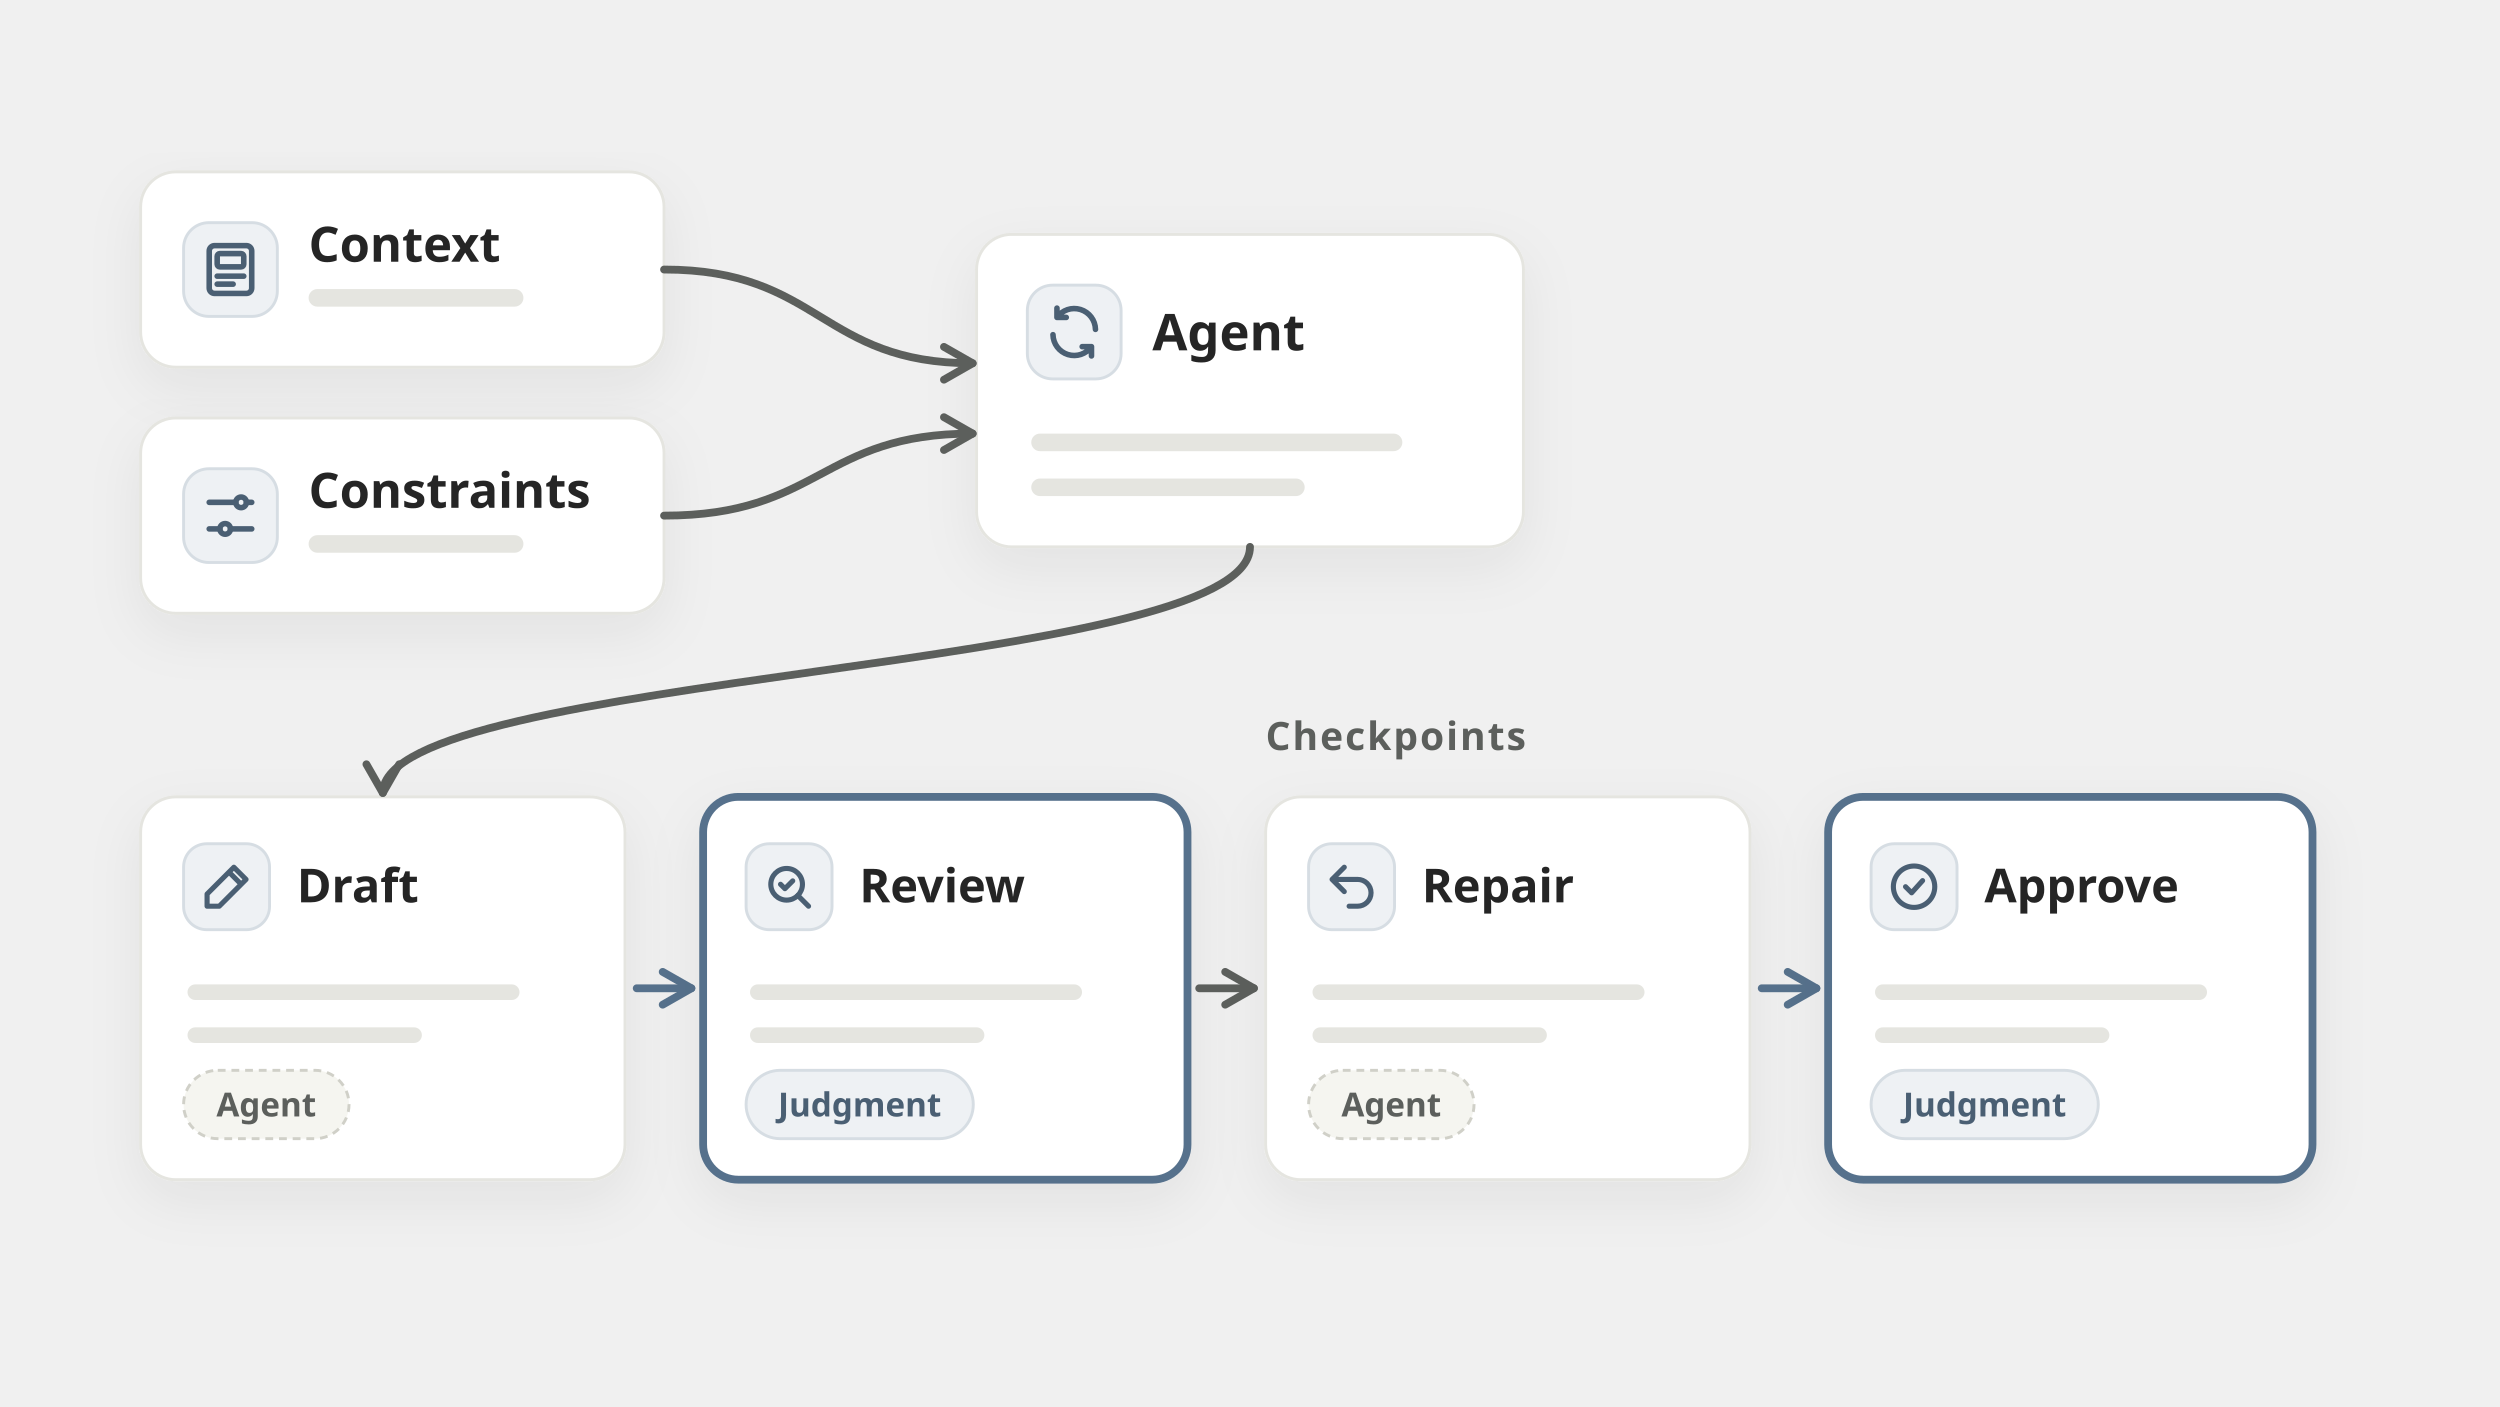
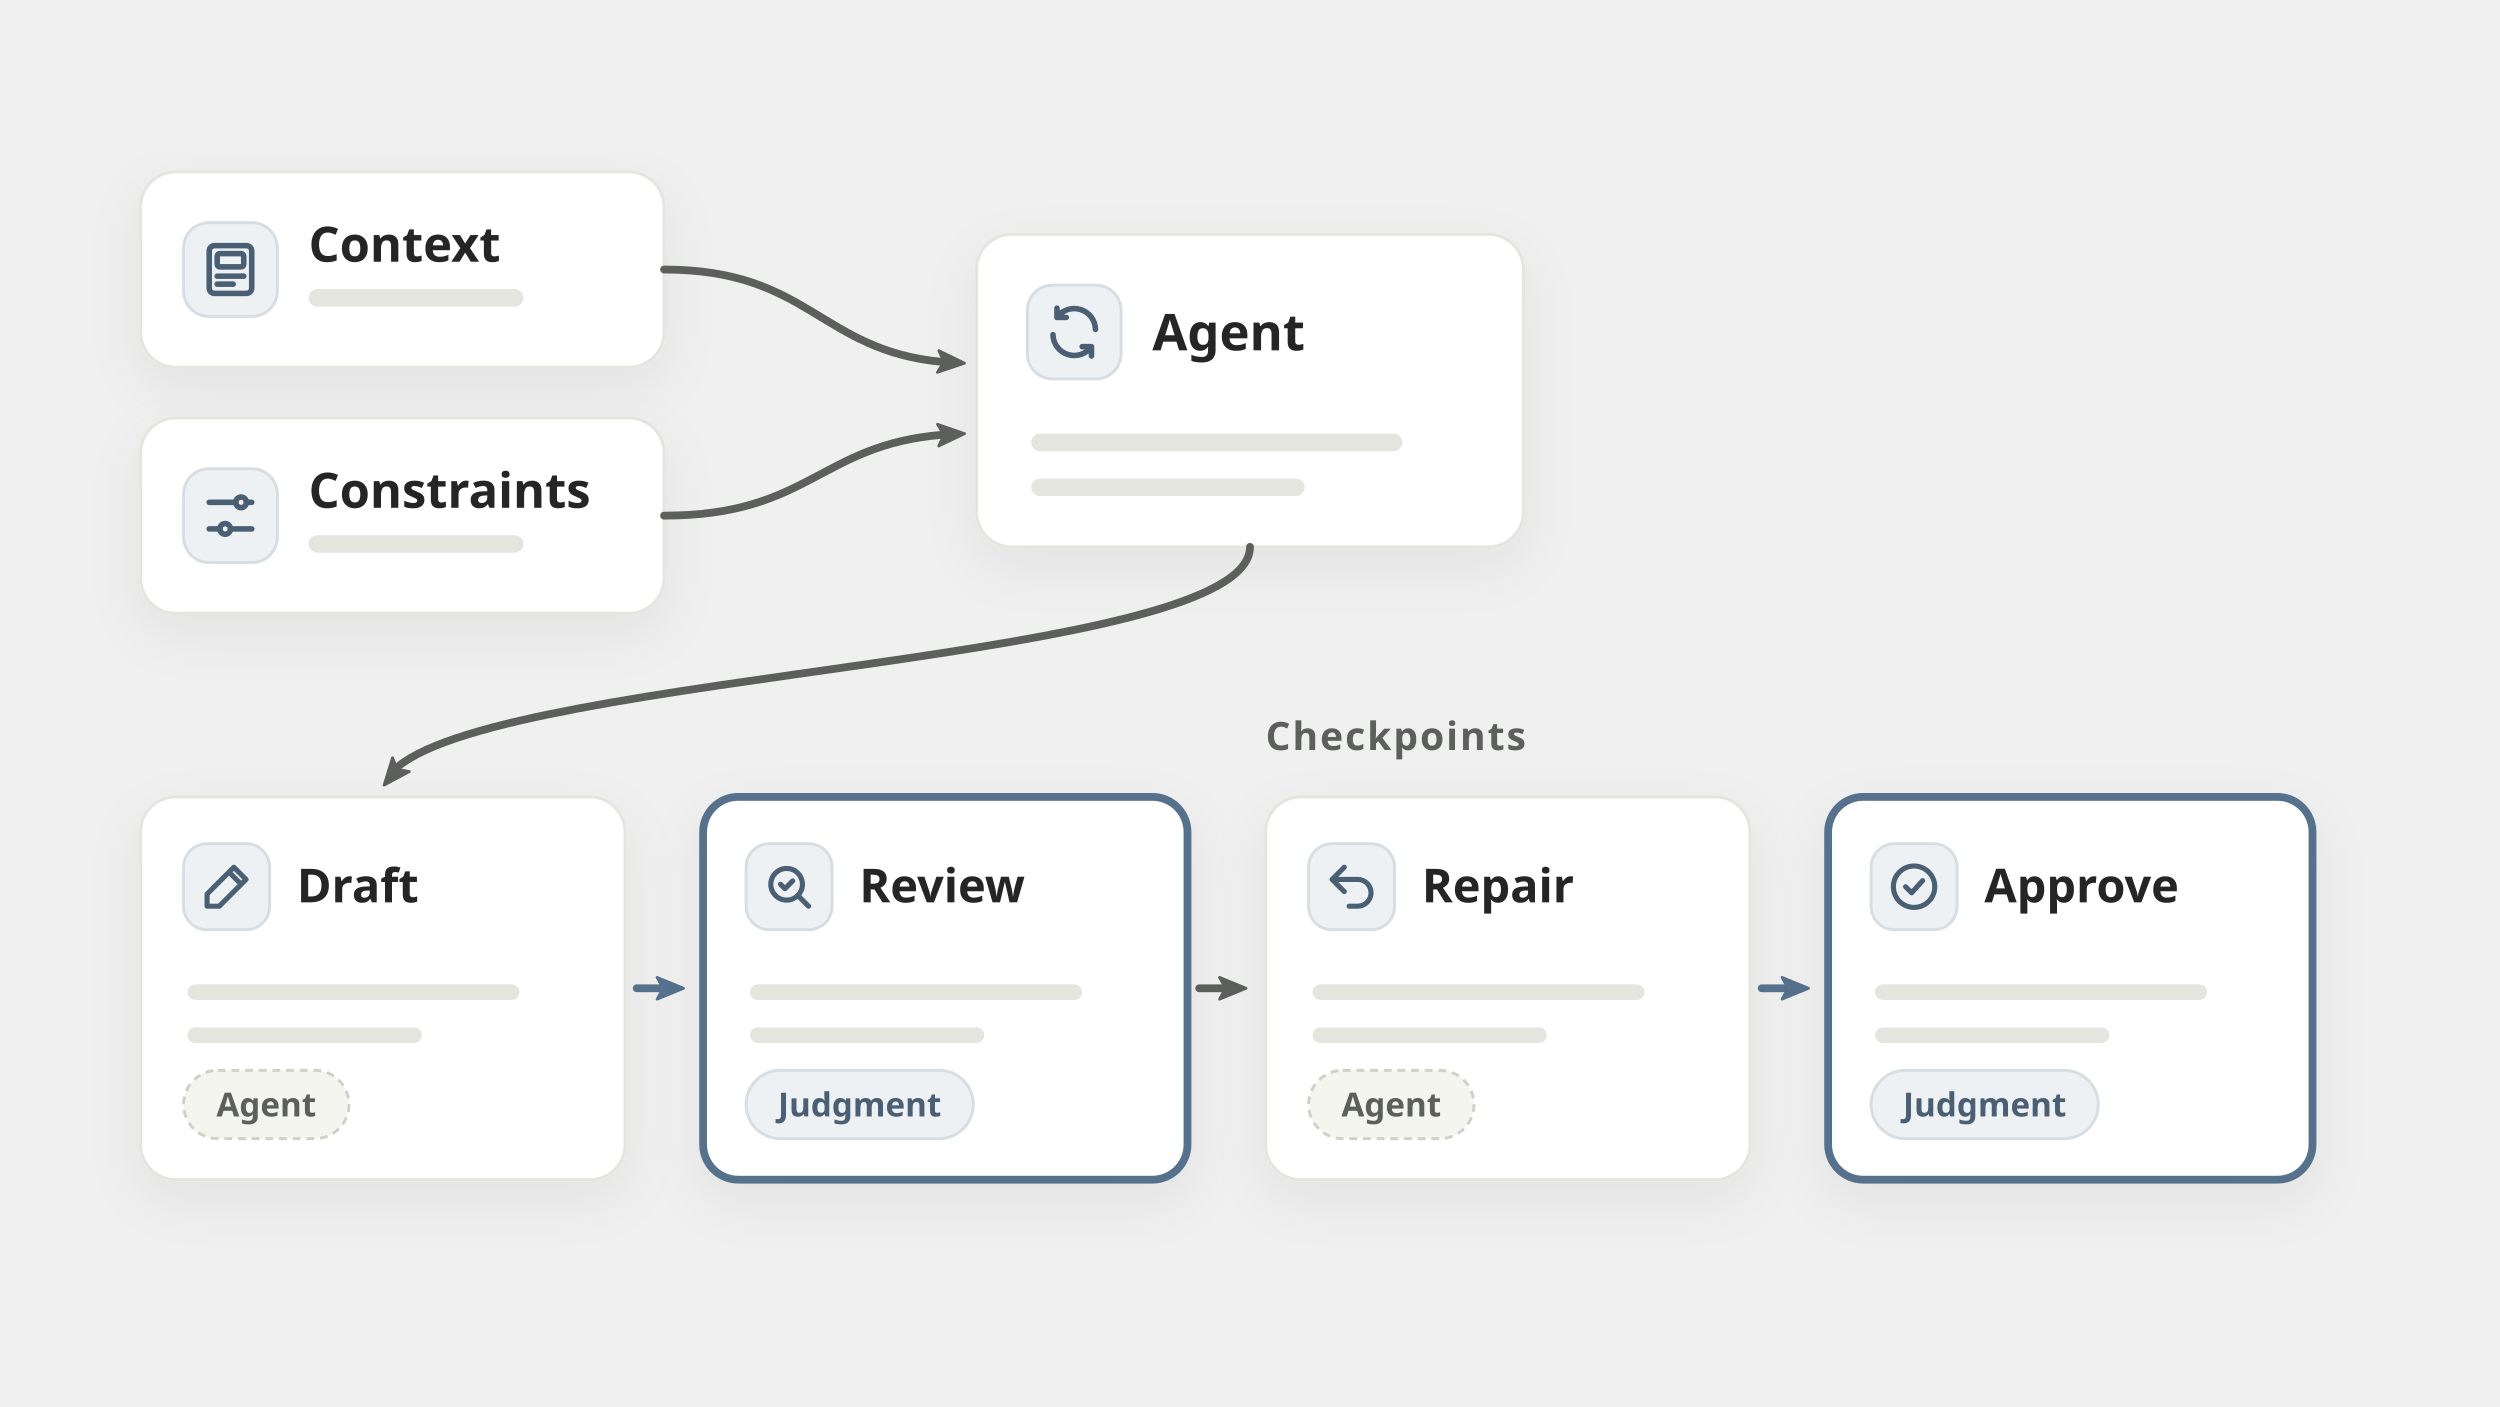
<svg xmlns="http://www.w3.org/2000/svg" viewBox="0 0 1280 720" width="1280" height="720">
  <defs>
    <filter id="sh" x="-20%" y="-20%" width="140%" height="160%">
      <feDropShadow dx="0" dy="1" stdDeviation="1" flood-color="#252525" flood-opacity="0.05" />
      <feDropShadow dx="0" dy="10" stdDeviation="14" flood-color="#252525" flood-opacity="0.06" />
    </filter>
    <marker id="hn" viewBox="0 0 10 10" refX="8" refY="5" markerWidth="7" markerHeight="7" markerUnits="userSpaceOnUse" orient="auto" overflow="visible">
      <path d="M1 1L8 5 1 9" fill="none" stroke="#5c5f5c" stroke-width="1.9" stroke-linecap="round" stroke-linejoin="round" transform="scale(3) translate(-5.333 -3.333)" />
    </marker>
    <marker id="ha" viewBox="0 0 10 10" refX="8" refY="5" markerWidth="7" markerHeight="7" markerUnits="userSpaceOnUse" orient="auto" overflow="visible">
      <path d="M1 1L8 5 1 9" fill="none" stroke="#56718c" stroke-width="1.9" stroke-linecap="round" stroke-linejoin="round" transform="scale(3) translate(-5.333 -3.333)" />
    </marker>
  </defs>
  <rect x="72" y="88" width="268" height="100" rx="18" fill="#ffffff" stroke="#e5e5e0" stroke-width="1.5" filter="url(#sh)" />
  <rect x="94" y="114" width="48" height="48" rx="12.96" fill="#eef1f4" stroke="#d6dde3" stroke-width="1.5" />
  <g transform="translate(101.68 121.68) scale(1.36)" fill="none" stroke="#4a5f73" stroke-width="2.1" stroke-linecap="round" stroke-linejoin="round" color="#4a5f73">
    <rect x="4" y="3" width="16" height="18" rx="2" />
    <rect x="7" y="6" width="10" height="5" rx="1" />
    <path d="M7 14.5h10M7 17.5h6" />
  </g>
  <text x="158" y="134" font-family="Montserrat, system-ui, sans-serif" font-size="25" font-weight="600" fill="#252525" text-anchor="start">Context</text>
  <rect x="158" y="148" width="110" height="9" rx="4.5" fill="#e5e5e0" />
  <rect x="72" y="214" width="268" height="100" rx="18" fill="#ffffff" stroke="#e5e5e0" stroke-width="1.5" filter="url(#sh)" />
  <rect x="94" y="240" width="48" height="48" rx="12.96" fill="#eef1f4" stroke="#d6dde3" stroke-width="1.5" />
  <g transform="translate(101.68 247.68) scale(1.36)" fill="none" stroke="#4a5f73" stroke-width="2.1" stroke-linecap="round" stroke-linejoin="round" color="#4a5f73">
    <path d="M4 7h10M18 7h2M4 17h4M12 17h8" />
    <circle cx="16" cy="7" r="2" />
    <circle cx="10" cy="17" r="2" />
  </g>
  <text x="158" y="260" font-family="Montserrat, system-ui, sans-serif" font-size="25" font-weight="600" fill="#252525" text-anchor="start">Constraints</text>
  <rect x="158" y="274" width="110" height="9" rx="4.5" fill="#e5e5e0" />
  <rect x="500" y="120" width="280" height="160" rx="18" fill="#ffffff" stroke="#e5e5e0" stroke-width="1.5" filter="url(#sh)" />
  <rect x="526" y="146" width="48" height="48" rx="12.96" fill="#eef1f4" stroke="#d6dde3" stroke-width="1.5" />
  <g transform="translate(533.68 153.68) scale(1.36)" fill="none" stroke="#4a5f73" stroke-width="2.1" stroke-linecap="round" stroke-linejoin="round" color="#4a5f73">
    <path d="M20 11a8 8 0 0 0-14.5-4.5M4 13a8 8 0 0 0 14.5 4.5M5.5 3v3.5H9M18.5 21v-3.5H15" />
  </g>
  <text x="590" y="179.36" font-family="Montserrat, system-ui, sans-serif" font-size="26" font-weight="600" fill="#252525" text-anchor="start">Agent</text>
  <rect x="528" y="222" width="190" height="9" rx="4.5" fill="#e5e5e0" />
  <rect x="528" y="245" width="140" height="9" rx="4.5" fill="#e5e5e0" />
-   <path d="M340 138C420 138 420 186 498 186" fill="none" stroke="#5c5f5c" stroke-width="4" stroke-linecap="round" stroke-linejoin="round" marker-end="url(#hn)" />
-   <path d="M340 264C420 264 420 222 498 222" fill="none" stroke="#5c5f5c" stroke-width="4" stroke-linecap="round" stroke-linejoin="round" marker-end="url(#hn)" />
+   <path d="M340 138C414.4 138 419.61 179.52 482.71 185.33" fill="none" stroke="#5c5f5c" stroke-width="4" stroke-linecap="round" stroke-linejoin="round" />
+   <path d="M493.86 185.95L479.93 190.67L483.28 185.28L480.65 179.5Z" fill="#5c5f5c" stroke="#5c5f5c" stroke-width="1.4" stroke-linejoin="round" />
+   <path d="M340 264C414.4 264 419.61 227.67 482.71 222.59" fill="none" stroke="#5c5f5c" stroke-width="4" stroke-linecap="round" stroke-linejoin="round" />
+   <path d="M493.86 222.04L480.6 228.39L483.27 222.63L479.97 217.21Z" fill="#5c5f5c" stroke="#5c5f5c" stroke-width="1.4" stroke-linejoin="round" />
  <text x="648" y="384" font-family="Montserrat, system-ui, sans-serif" font-size="20" font-weight="600" fill="#5c5f5c" text-anchor="start" letter-spacing="1">Checkpoints</text>
  <rect x="72" y="408" width="248" height="196" rx="18" fill="#ffffff" stroke="#e5e5e0" stroke-width="1.5" filter="url(#sh)" />
  <rect x="94" y="432" width="44" height="44" rx="11.88" fill="#eef1f4" stroke="#d6dde3" stroke-width="1.5" />
  <g transform="translate(101.04 439.04) scale(1.246667)" fill="none" stroke="#4a5f73" stroke-width="2.1" stroke-linecap="round" stroke-linejoin="round" color="#4a5f73">
    <path d="M15 4l5 5-11 11H4v-5zM13 6l5 5" />
  </g>
  <text x="152" y="462" font-family="Montserrat, system-ui, sans-serif" font-size="24" font-weight="600" fill="#252525" text-anchor="start">Draft</text>
  <rect x="96" y="504" width="170" height="8" rx="4" fill="#e5e5e0" />
  <rect x="96" y="526" width="120" height="8" rx="4" fill="#e5e5e0" />
  <rect x="94" y="548" width="84.7" height="35" rx="17.5" fill="#f5f5f0" stroke="#d0d0c8" stroke-width="1.5" stroke-dasharray="4 3" />
  <text x="136.35" y="571.62" font-family="Montserrat, system-ui, sans-serif" font-size="17" font-weight="600" fill="#5c5f5c" text-anchor="middle">Agent</text>
-   <path d="M326 506H354" fill="none" stroke="#56718c" stroke-width="4" stroke-linecap="round" stroke-linejoin="round" marker-end="url(#ha)" />
+   <path d="M326 506L338.8 506" fill="none" stroke="#56718c" stroke-width="4" stroke-linecap="round" stroke-linejoin="round" />
+   <path d="M350 506L336.4 511.6L339.39 506L336.4 500.4Z" fill="#56718c" stroke="#56718c" stroke-width="1.4" stroke-linejoin="round" />
  <rect x="360" y="408" width="248" height="196" rx="18" fill="#ffffff" stroke="#56718c" stroke-width="4" filter="url(#sh)" />
  <rect x="382" y="432" width="44" height="44" rx="11.88" fill="#eef1f4" stroke="#d6dde3" stroke-width="1.5" />
  <g transform="translate(389.04 439.04) scale(1.246667)" fill="none" stroke="#4a5f73" stroke-width="2.1" stroke-linecap="round" stroke-linejoin="round" color="#4a5f73">
    <circle cx="11" cy="11" r="6.5" />
    <path d="M20 20l-4.4-4.4M8.5 11l1.8 1.8 3.2-3.2" />
  </g>
  <text x="440" y="462" font-family="Montserrat, system-ui, sans-serif" font-size="24" font-weight="600" fill="#252525" text-anchor="start">Review</text>
  <rect x="384" y="504" width="170" height="8" rx="4" fill="#e5e5e0" />
  <rect x="384" y="526" width="120" height="8" rx="4" fill="#e5e5e0" />
  <rect x="382" y="548" width="116.32" height="35" rx="17.5" fill="#eef1f4" stroke="#d6dde3" stroke-width="1.5" />
  <text x="440.16" y="571.62" font-family="Montserrat, system-ui, sans-serif" font-size="17" font-weight="600" fill="#4a5f73" text-anchor="middle">Judgment</text>
-   <path d="M614 506H642" fill="none" stroke="#5c5f5c" stroke-width="4" stroke-linecap="round" stroke-linejoin="round" marker-end="url(#hn)" />
+   <path d="M614 506L626.8 506" fill="none" stroke="#5c5f5c" stroke-width="4" stroke-linecap="round" stroke-linejoin="round" />
+   <path d="M638 506L624.4 511.6L627.39 506L624.4 500.4Z" fill="#5c5f5c" stroke="#5c5f5c" stroke-width="1.4" stroke-linejoin="round" />
  <rect x="648" y="408" width="248" height="196" rx="18" fill="#ffffff" stroke="#e5e5e0" stroke-width="1.5" filter="url(#sh)" />
  <rect x="670" y="432" width="44" height="44" rx="11.88" fill="#eef1f4" stroke="#d6dde3" stroke-width="1.5" />
  <g transform="translate(677.04 439.04) scale(1.246667)" fill="none" stroke="#4a5f73" stroke-width="2.1" stroke-linecap="round" stroke-linejoin="round" color="#4a5f73">
    <path d="M9 14L4 9l5-5M4 9h10.5a5.5 5.5 0 0 1 0 11H11" />
  </g>
  <text x="728" y="462" font-family="Montserrat, system-ui, sans-serif" font-size="24" font-weight="600" fill="#252525" text-anchor="start">Repair</text>
  <rect x="672" y="504" width="170" height="8" rx="4" fill="#e5e5e0" />
  <rect x="672" y="526" width="120" height="8" rx="4" fill="#e5e5e0" />
  <rect x="670" y="548" width="84.7" height="35" rx="17.5" fill="#f5f5f0" stroke="#d0d0c8" stroke-width="1.5" stroke-dasharray="4 3" />
  <text x="712.35" y="571.62" font-family="Montserrat, system-ui, sans-serif" font-size="17" font-weight="600" fill="#5c5f5c" text-anchor="middle">Agent</text>
-   <path d="M902 506H930" fill="none" stroke="#56718c" stroke-width="4" stroke-linecap="round" stroke-linejoin="round" marker-end="url(#ha)" />
+   <path d="M902 506L914.8 506" fill="none" stroke="#56718c" stroke-width="4" stroke-linecap="round" stroke-linejoin="round" />
+   <path d="M926 506L912.4 511.6L915.39 506L912.4 500.4Z" fill="#56718c" stroke="#56718c" stroke-width="1.4" stroke-linejoin="round" />
  <rect x="936" y="408" width="248" height="196" rx="18" fill="#ffffff" stroke="#56718c" stroke-width="4" filter="url(#sh)" />
  <rect x="958" y="432" width="44" height="44" rx="11.88" fill="#eef1f4" stroke="#d6dde3" stroke-width="1.5" />
  <g transform="translate(965.04 439.04) scale(1.246667)" fill="none" stroke="#4a5f73" stroke-width="2.1" stroke-linecap="round" stroke-linejoin="round" color="#4a5f73">
    <circle cx="12" cy="12" r="8.5" />
    <path d="M8.5 12l2.5 2.5 4.5-5" />
  </g>
  <text x="1016" y="462" font-family="Montserrat, system-ui, sans-serif" font-size="24" font-weight="600" fill="#252525" text-anchor="start">Approve</text>
  <rect x="960" y="504" width="170" height="8" rx="4" fill="#e5e5e0" />
  <rect x="960" y="526" width="120" height="8" rx="4" fill="#e5e5e0" />
  <rect x="958" y="548" width="116.32" height="35" rx="17.5" fill="#eef1f4" stroke="#d6dde3" stroke-width="1.5" />
  <text x="1016.16" y="571.62" font-family="Montserrat, system-ui, sans-serif" font-size="17" font-weight="600" fill="#4a5f73" text-anchor="middle">Judgment</text>
-   <path d="M640 280C640 344 196 344 196 406" fill="none" stroke="#5c5f5c" stroke-width="4" stroke-linecap="round" stroke-linejoin="round" marker-end="url(#hn)" />
+   <path d="M640 280C640 339.01 262.56 343.61 203.68 392.56" fill="none" stroke="#5c5f5c" stroke-width="4" stroke-linecap="round" stroke-linejoin="round" />
+   <path d="M196.64 402L200.96 387.94L203.38 393.81L209.61 395.06Z" fill="#5c5f5c" stroke="#5c5f5c" stroke-width="1.4" stroke-linejoin="round" />
</svg>
